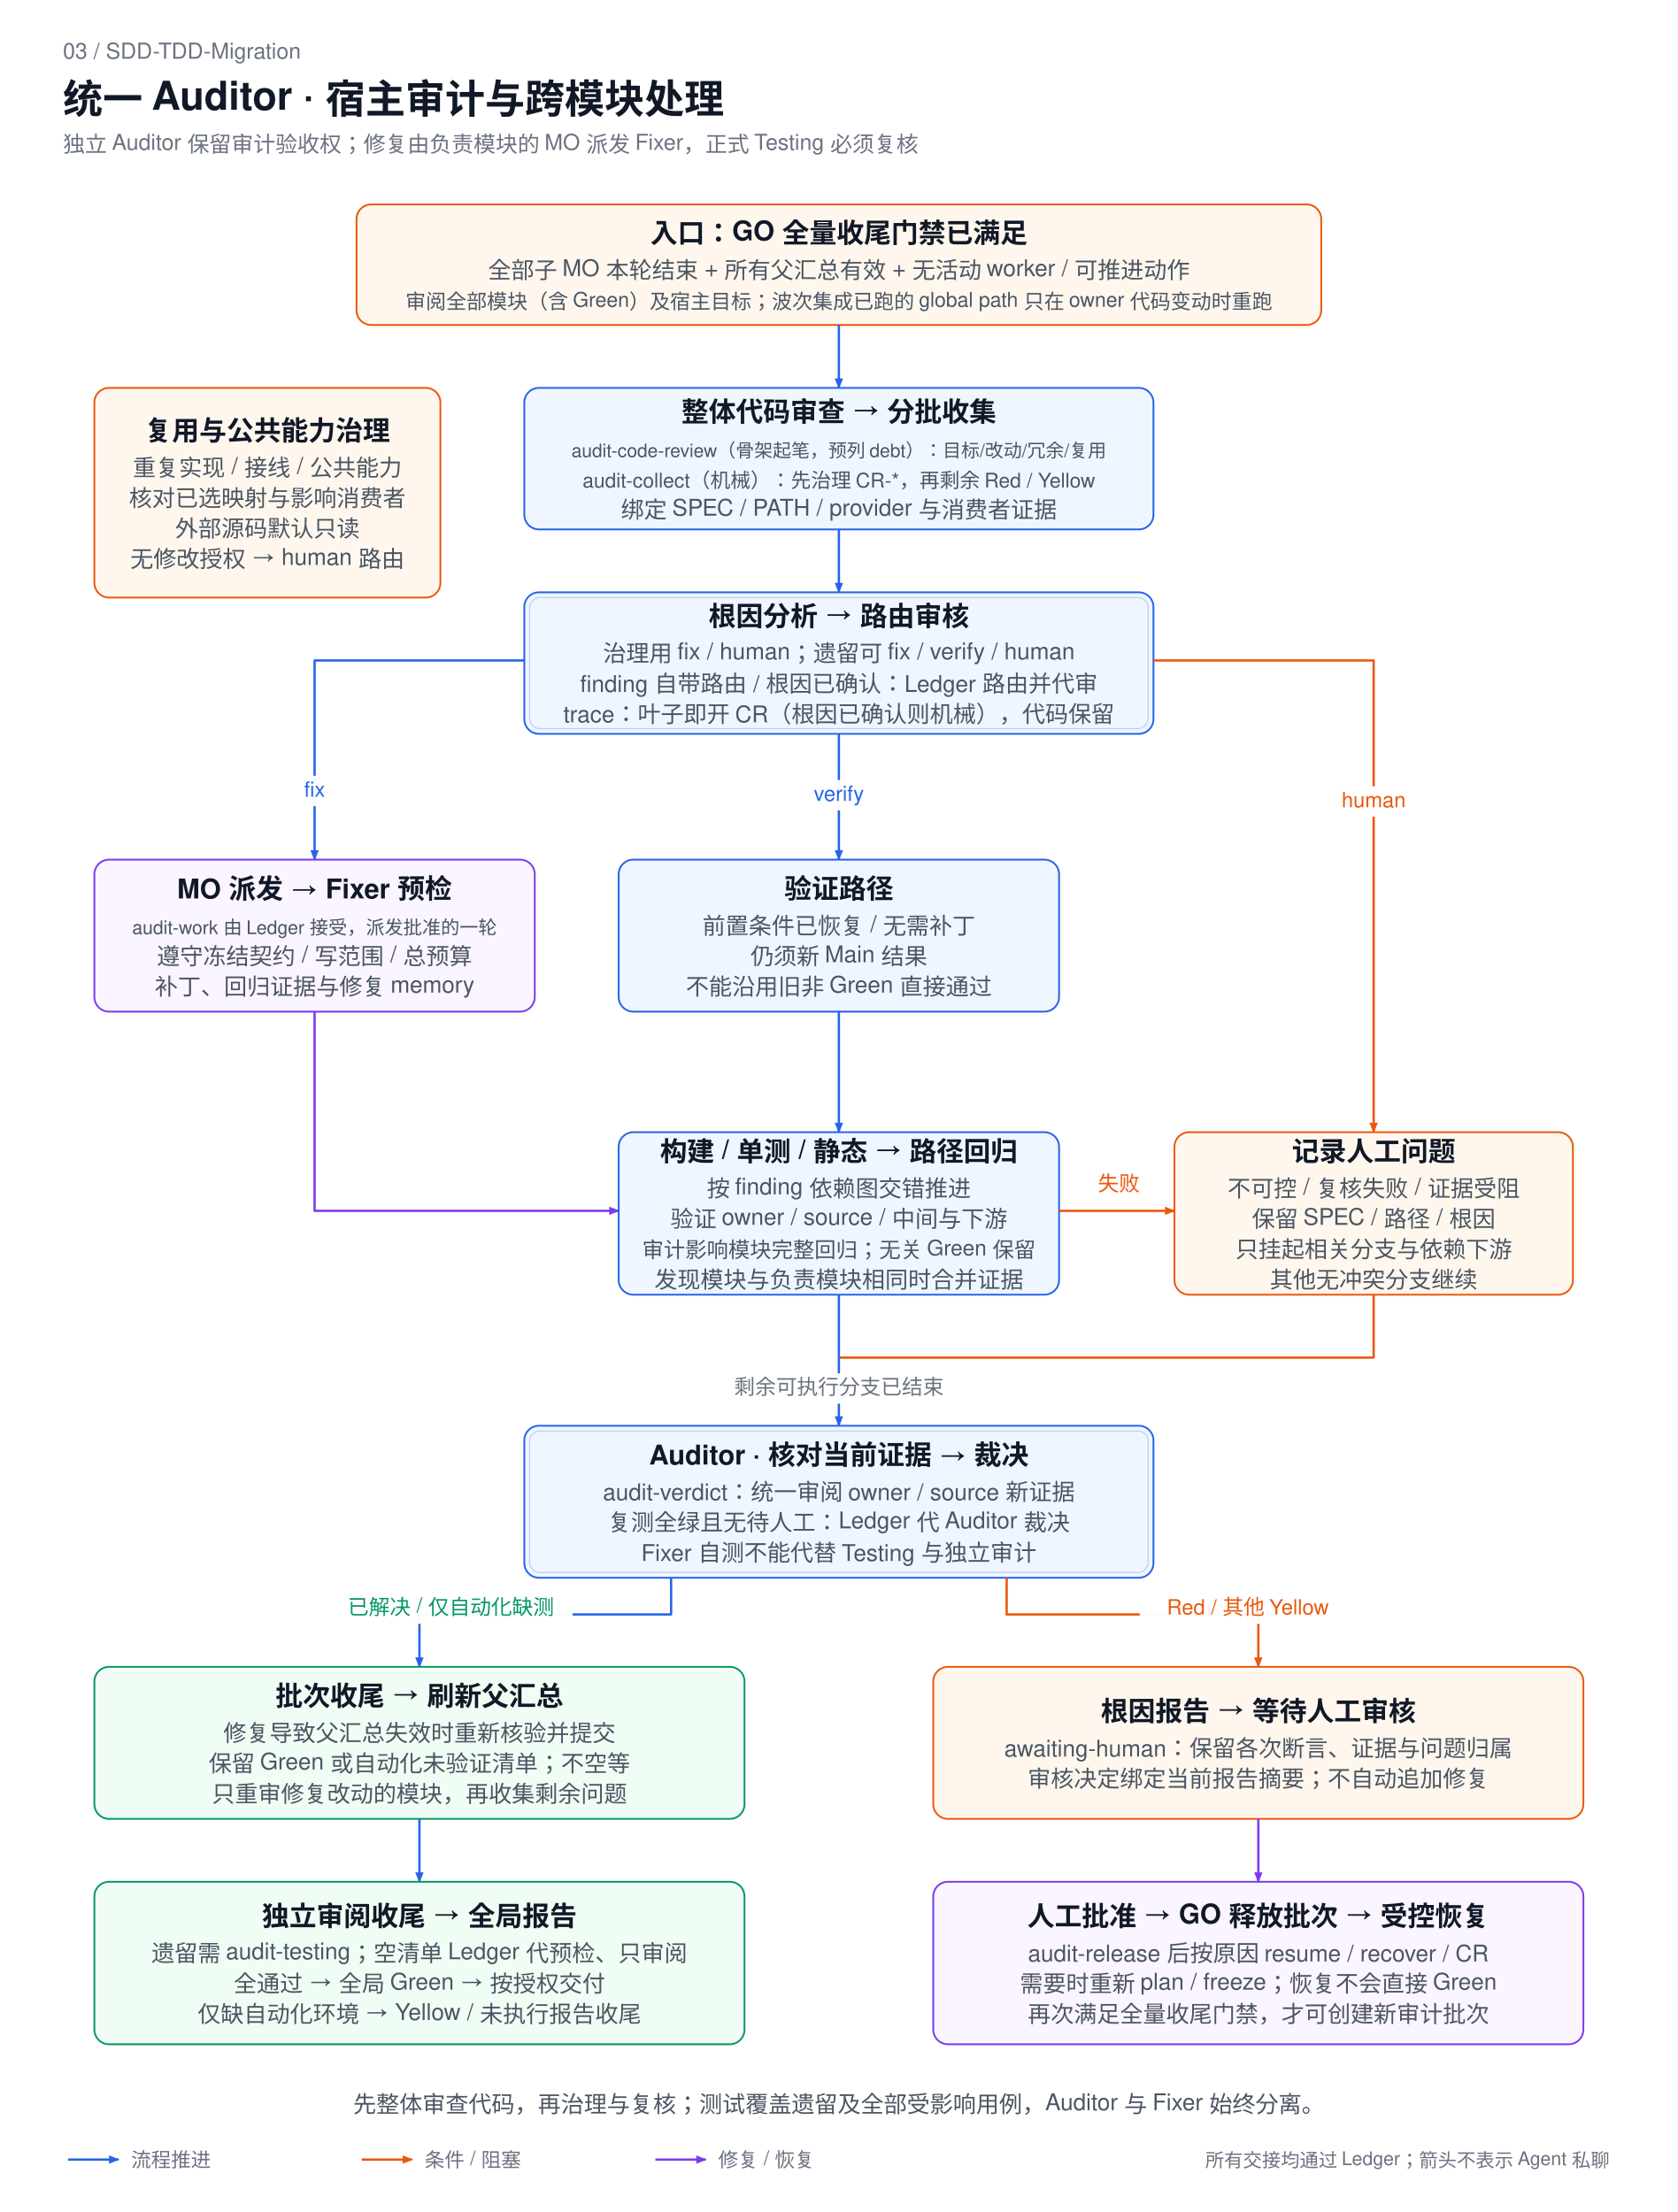
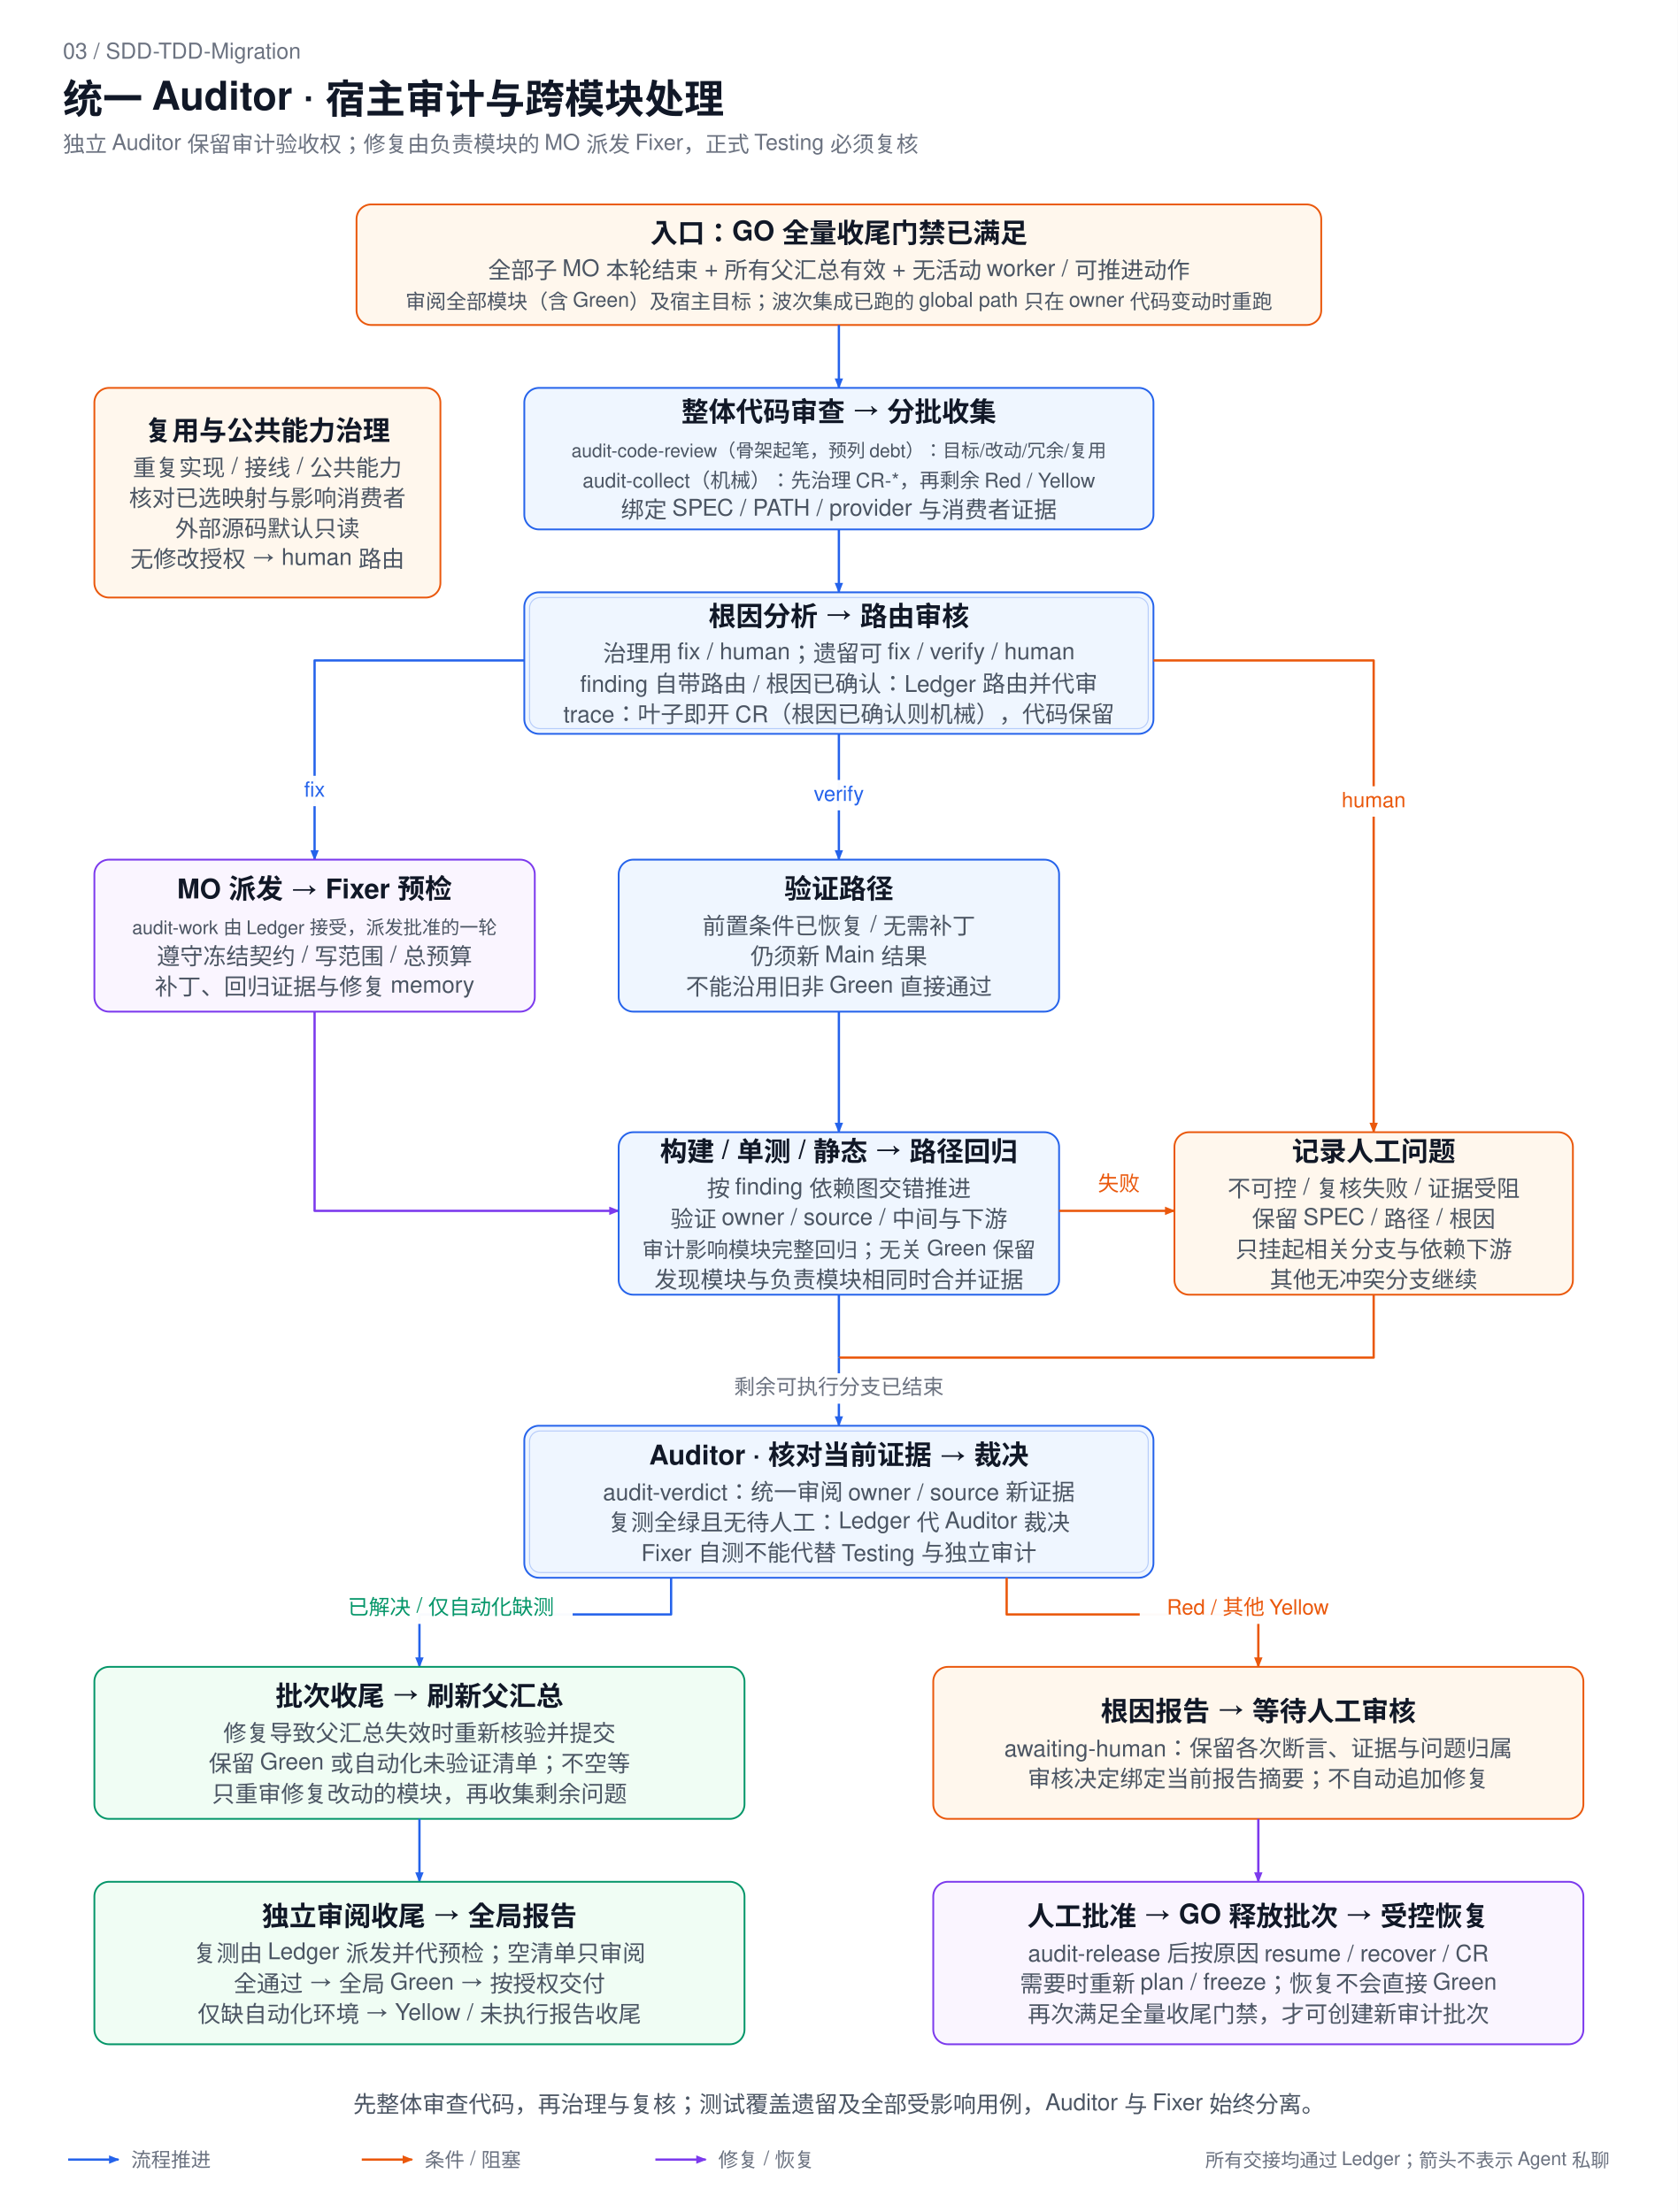
<svg xmlns="http://www.w3.org/2000/svg" width="1600" height="2110" viewBox="0 0 1600 2110" role="img" aria-labelledby="title desc">
  <style>text {font-family: "Helvetica Neue", Helvetica, Arial, "PingFang SC", "Microsoft YaHei", sans-serif;}</style>
  <defs>
    <marker id="arrow-blue" markerWidth="10" markerHeight="8" refX="9" refY="4" orient="auto" markerUnits="userSpaceOnUse">
      <path d="M0,0 L10,4 L0,8 Z" fill="#2563eb" />
    </marker>
    <marker id="arrow-orange" markerWidth="10" markerHeight="8" refX="9" refY="4" orient="auto" markerUnits="userSpaceOnUse">
      <path d="M0,0 L10,4 L0,8 Z" fill="#ea580c" />
    </marker>
    <marker id="arrow-green" markerWidth="10" markerHeight="8" refX="9" refY="4" orient="auto" markerUnits="userSpaceOnUse">
      <path d="M0,0 L10,4 L0,8 Z" fill="#059669" />
    </marker>
    <marker id="arrow-purple" markerWidth="10" markerHeight="8" refX="9" refY="4" orient="auto" markerUnits="userSpaceOnUse">
      <path d="M0,0 L10,4 L0,8 Z" fill="#7c3aed" />
    </marker>
    <marker id="arrow-gray" markerWidth="10" markerHeight="8" refX="9" refY="4" orient="auto" markerUnits="userSpaceOnUse">
      <path d="M0,0 L10,4 L0,8 Z" fill="#6b7280" />
    </marker>
  </defs>
  <rect width="1600" height="2110" fill="white" />
  <text x="60" y="56" font-size="21.00" fill="#6b7280" text-anchor="start" font-weight="400">03  /  SDD-TDD-Migration</text>
  <text x="60" y="108" font-size="38.00" fill="#111827" text-anchor="start" font-weight="700">统一 Auditor · 宿主审计与跨模块处理</text>
  <text x="60" y="145" font-size="21.00" fill="#6b7280" text-anchor="start" font-weight="400">独立 Auditor 保留审计验收权；修复由负责模块的 MO 派发 Fixer，正式 Testing 必须复核</text>
  <rect x="340" y="195" width="920" height="115" rx="14" fill="#fff7ed" stroke="#ea580c" stroke-width="1.7" />
  <text x="800.0" y="231.5" font-size="26.00" fill="#111827" text-anchor="middle" font-weight="650">入口：GO 全量收尾门禁已满足</text>
  <text x="800.0" y="265.5" font-size="22.00" fill="#4b5563" text-anchor="middle" font-weight="400">全部子 MO 本轮结束 + 所有父汇总有效 + 无活动 worker / 可推进动作</text>
  <text x="800.0" y="294.5" font-size="19.42" fill="#4b5563" text-anchor="middle" font-weight="400">审阅全部模块（含 Green）及宿主目标；波次集成已跑的 global path 只在 owner 代码变动时重跑</text>
  <path d="M800,310 L800,370" fill="none" stroke="#2563eb" stroke-width="2.2" stroke-linejoin="round" marker-end="url(#arrow-blue)" />
  <rect x="500" y="370" width="600" height="135" rx="14" fill="#eff6ff" stroke="#2563eb" stroke-width="1.7" />
  <text x="800.0" y="402.0" font-size="26.00" fill="#111827" text-anchor="middle" font-weight="650">整体代码审查 → 分批收集</text>
  <text x="800.0" y="436.0" font-size="17.67" fill="#4b5563" text-anchor="middle" font-weight="400">audit-code-review（骨架起笔，预列 debt）：目标/改动/冗余/复用</text>
  <text x="800.0" y="465.0" font-size="19.21" fill="#4b5563" text-anchor="middle" font-weight="400">audit-collect（机械）：先治理 CR-*，再剩余 Red / Yellow</text>
  <text x="800.0" y="494.0" font-size="22.00" fill="#4b5563" text-anchor="middle" font-weight="400">绑定 SPEC / PATH / provider 与消费者证据</text>
  <path d="M800,505 L800,565" fill="none" stroke="#2563eb" stroke-width="2.2" stroke-linejoin="round" marker-end="url(#arrow-blue)" />
  <rect x="500" y="565" width="600" height="135" rx="14" fill="#eff6ff" stroke="#2563eb" stroke-width="1.7" />
  <rect x="505" y="570" width="590" height="125" rx="10" fill="none" stroke="#2563eb" stroke-opacity="0.28" />
  <text x="800.0" y="597.0" font-size="26.00" fill="#111827" text-anchor="middle" font-weight="650">根因分析 → 路由审核</text>
  <text x="800.0" y="631.0" font-size="22.00" fill="#4b5563" text-anchor="middle" font-weight="400">治理用 fix / human；遗留可 fix / verify / human</text>
  <text x="800.0" y="660.0" font-size="22.00" fill="#4b5563" text-anchor="middle" font-weight="400">finding 自带路由 / 根因已确认：Ledger 路由并代审</text>
  <text x="800.0" y="689.0" font-size="22.00" fill="#4b5563" text-anchor="middle" font-weight="400">trace：叶子即开 CR（根因已确认则机械），代码保留</text>
  <rect x="90" y="370" width="330" height="200" rx="14" fill="#fff7ed" stroke="#ea580c" stroke-width="1.7" />
  <text x="255.0" y="420.0" font-size="26.00" fill="#111827" text-anchor="middle" font-weight="650">复用与公共能力治理</text>
  <text x="255.0" y="454.0" font-size="22.00" fill="#4b5563" text-anchor="middle" font-weight="400">重复实现 / 接线 / 公共能力</text>
  <text x="255.0" y="483.0" font-size="22.00" fill="#4b5563" text-anchor="middle" font-weight="400">核对已选映射与影响消费者</text>
  <text x="255.0" y="512.0" font-size="22.00" fill="#4b5563" text-anchor="middle" font-weight="400">外部源码默认只读</text>
  <text x="255.0" y="541.0" font-size="22.00" fill="#4b5563" text-anchor="middle" font-weight="400">无修改授权 → human 路由</text>
  <path d="M500,630 L300,630 L300,820" fill="none" stroke="#2563eb" stroke-width="2.2" stroke-linejoin="round" marker-end="url(#arrow-blue)" />
  <rect x="273.9" y="740" width="52.2" height="29" rx="4" fill="white" opacity="0.97" />
  <text x="300" y="760" font-size="20.00" fill="#2563eb" text-anchor="middle" font-weight="400">fix</text>
  <path d="M800,700 L800,820" fill="none" stroke="#2563eb" stroke-width="2.2" stroke-linejoin="round" marker-end="url(#arrow-blue)" />
  <rect x="756.8" y="744" width="86.4" height="29" rx="4" fill="white" opacity="0.97" />
  <text x="800" y="764" font-size="20.00" fill="#2563eb" text-anchor="middle" font-weight="400">verify</text>
  <path d="M1100,630 L1310,630 L1310,1080" fill="none" stroke="#ea580c" stroke-width="2.2" stroke-linejoin="round" marker-end="url(#arrow-orange)" />
  <rect x="1272.5" y="750" width="75.0" height="29" rx="4" fill="white" opacity="0.97" />
  <text x="1310" y="770" font-size="20.00" fill="#ea580c" text-anchor="middle" font-weight="400">human</text>
  <rect x="90" y="820" width="420" height="145" rx="14" fill="#faf5ff" stroke="#7c3aed" stroke-width="1.7" />
  <text x="300.0" y="857.0" font-size="26.00" fill="#111827" text-anchor="middle" font-weight="650">MO 派发 → Fixer 预检</text>
  <text x="300.0" y="891.0" font-size="17.87" fill="#4b5563" text-anchor="middle" font-weight="400">audit-work 由 Ledger 接受，派发批准的一轮</text>
  <text x="300.0" y="920.0" font-size="22.00" fill="#4b5563" text-anchor="middle" font-weight="400">遵守冻结契约 / 写范围 / 总预算</text>
  <text x="300.0" y="949.0" font-size="22.00" fill="#4b5563" text-anchor="middle" font-weight="400">补丁、回归证据与修复 memory</text>
  <rect x="590" y="820" width="420" height="145" rx="14" fill="#eff6ff" stroke="#2563eb" stroke-width="1.7" />
  <text x="800.0" y="857.0" font-size="26.00" fill="#111827" text-anchor="middle" font-weight="650">验证路径</text>
  <text x="800.0" y="891.0" font-size="22.00" fill="#4b5563" text-anchor="middle" font-weight="400">前置条件已恢复 / 无需补丁</text>
  <text x="800.0" y="920.0" font-size="22.00" fill="#4b5563" text-anchor="middle" font-weight="400">仍须新 Main 结果</text>
  <text x="800.0" y="949.0" font-size="22.00" fill="#4b5563" text-anchor="middle" font-weight="400">不能沿用旧非 Green 直接通过</text>
  <path d="M300,965 L300,1155 L590,1155" fill="none" stroke="#7c3aed" stroke-width="2.2" stroke-linejoin="round" marker-end="url(#arrow-purple)" />
  <path d="M800,965 L800,1080" fill="none" stroke="#2563eb" stroke-width="2.2" stroke-linejoin="round" marker-end="url(#arrow-blue)" />
  <rect x="590" y="1080" width="420" height="155" rx="14" fill="#eff6ff" stroke="#2563eb" stroke-width="1.7" />
  <text x="800.0" y="1107.5" font-size="25.78" fill="#111827" text-anchor="middle" font-weight="650">构建 / 单测 / 静态 → 路径回归</text>
  <text x="800.0" y="1141.5" font-size="22.00" fill="#4b5563" text-anchor="middle" font-weight="400">按 finding 依赖图交错推进</text>
  <text x="800.0" y="1170.5" font-size="22.00" fill="#4b5563" text-anchor="middle" font-weight="400">验证 owner / source / 中间与下游</text>
  <text x="800.0" y="1199.5" font-size="20.54" fill="#4b5563" text-anchor="middle" font-weight="400">审计影响模块完整回归；无关 Green 保留</text>
  <text x="800.0" y="1228.5" font-size="22.00" fill="#4b5563" text-anchor="middle" font-weight="400">发现模块与负责模块相同时合并证据</text>
  <path d="M1010,1155 L1120,1155" fill="none" stroke="#ea580c" stroke-width="2.2" stroke-linejoin="round" marker-end="url(#arrow-orange)" />
  <rect x="1038.0" y="1116" width="58" height="29" rx="4" fill="white" opacity="0.97" />
  <text x="1067" y="1136" font-size="20.00" fill="#ea580c" text-anchor="middle" font-weight="400">失败</text>
  <rect x="1120" y="1080" width="380" height="155" rx="14" fill="#fff7ed" stroke="#ea580c" stroke-width="1.7" />
  <text x="1310.0" y="1107.5" font-size="26.00" fill="#111827" text-anchor="middle" font-weight="650">记录人工问题</text>
  <text x="1310.0" y="1141.5" font-size="22.00" fill="#4b5563" text-anchor="middle" font-weight="400">不可控 / 复核失败 / 证据受阻</text>
  <text x="1310.0" y="1170.5" font-size="22.00" fill="#4b5563" text-anchor="middle" font-weight="400">保留 SPEC / 路径 / 根因</text>
  <text x="1310.0" y="1199.5" font-size="22.00" fill="#4b5563" text-anchor="middle" font-weight="400">只挂起相关分支与依赖下游</text>
  <text x="1310.0" y="1228.5" font-size="22.00" fill="#4b5563" text-anchor="middle" font-weight="400">其他无冲突分支继续</text>
  <path d="M800,1235 L800,1295" fill="none" stroke="#2563eb" stroke-width="2.2" stroke-linejoin="round" />
  <path d="M1310,1235 L1310,1295 L800,1295" fill="none" stroke="#ea580c" stroke-width="2.2" stroke-linejoin="round" />
  <path d="M800,1295 L800,1360" fill="none" stroke="#2563eb" stroke-width="2.2" stroke-linejoin="round" marker-end="url(#arrow-blue)" />
  <rect x="691.0" y="1310" width="218" height="29" rx="4" fill="white" opacity="0.97" />
  <text x="800" y="1330" font-size="20.00" fill="#6b7280" text-anchor="middle" font-weight="400">剩余可执行分支已结束</text>
  <rect x="500" y="1360" width="600" height="145" rx="14" fill="#eff6ff" stroke="#2563eb" stroke-width="1.7" />
  <rect x="505" y="1365" width="590" height="135" rx="10" fill="none" stroke="#2563eb" stroke-opacity="0.28" />
  <text x="800.0" y="1397.0" font-size="26.00" fill="#111827" text-anchor="middle" font-weight="650">Auditor · 核对当前证据 → 裁决</text>
  <text x="800.0" y="1431.0" font-size="22.00" fill="#4b5563" text-anchor="middle" font-weight="400">audit-verdict：统一审阅 owner / source 新证据</text>
  <text x="800.0" y="1460.0" font-size="22.00" fill="#4b5563" text-anchor="middle" font-weight="400">复测全绿且无待人工：Ledger 代 Auditor 裁决</text>
  <text x="800.0" y="1489.0" font-size="22.00" fill="#4b5563" text-anchor="middle" font-weight="400">Fixer 自测不能代替 Testing 与独立审计</text>
  <path d="M640,1505 L640,1540 L400,1540 L400,1590" fill="none" stroke="#2563eb" stroke-width="2.2" stroke-linejoin="round" marker-end="url(#arrow-blue)" />
  <rect x="313.9" y="1520" width="232.2" height="29" rx="4" fill="white" opacity="0.97" />
  <text x="430" y="1540" font-size="20.00" fill="#059669" text-anchor="middle" font-weight="400">已解决 / 仅自动化缺测</text>
  <path d="M960,1505 L960,1540 L1200,1540 L1200,1590" fill="none" stroke="#ea580c" stroke-width="2.2" stroke-linejoin="round" marker-end="url(#arrow-orange)" />
  <rect x="1086.9" y="1520" width="206.2" height="29" rx="4" fill="white" opacity="0.97" />
  <text x="1190" y="1540" font-size="20.00" fill="#ea580c" text-anchor="middle" font-weight="400">Red / 其他 Yellow</text>
  <rect x="90" y="1590" width="620" height="145" rx="14" fill="#f0fdf4" stroke="#059669" stroke-width="1.7" />
  <text x="400.0" y="1627.0" font-size="26.00" fill="#111827" text-anchor="middle" font-weight="650">批次收尾 → 刷新父汇总</text>
  <text x="400.0" y="1661.0" font-size="22.00" fill="#4b5563" text-anchor="middle" font-weight="400">修复导致父汇总失效时重新核验并提交</text>
  <text x="400.0" y="1690.0" font-size="22.00" fill="#4b5563" text-anchor="middle" font-weight="400">保留 Green 或自动化未验证清单；不空等</text>
  <text x="400.0" y="1719.0" font-size="22.00" fill="#4b5563" text-anchor="middle" font-weight="400">只重审修复改动的模块，再收集剩余问题</text>
  <rect x="890" y="1590" width="620" height="145" rx="14" fill="#fff7ed" stroke="#ea580c" stroke-width="1.7" />
  <text x="1200.0" y="1641.5" font-size="26.00" fill="#111827" text-anchor="middle" font-weight="650">根因报告 → 等待人工审核</text>
  <text x="1200.0" y="1675.5" font-size="22.00" fill="#4b5563" text-anchor="middle" font-weight="400">awaiting-human：保留各次断言、证据与问题归属</text>
  <text x="1200.0" y="1704.5" font-size="22.00" fill="#4b5563" text-anchor="middle" font-weight="400">审核决定绑定当前报告摘要；不自动追加修复</text>
  <path d="M400,1735 L400,1795" fill="none" stroke="#2563eb" stroke-width="2.2" stroke-linejoin="round" marker-end="url(#arrow-blue)" />
  <rect x="90" y="1795" width="620" height="155" rx="14" fill="#f0fdf4" stroke="#059669" stroke-width="1.7" />
  <text x="400.0" y="1837.0" font-size="26.00" fill="#111827" text-anchor="middle" font-weight="650">独立审阅收尾 → 全局报告</text>
-   <text x="400.0" y="1871.0" font-size="22.00" fill="#4b5563" text-anchor="middle" font-weight="400">遗留需 audit-testing；空清单 Ledger 代预检、只审阅</text>
+   <text x="400.0" y="1871.0" font-size="22.00" fill="#4b5563" text-anchor="middle" font-weight="400">复测由 Ledger 派发并代预检；空清单只审阅</text>
  <text x="400.0" y="1900.0" font-size="22.00" fill="#4b5563" text-anchor="middle" font-weight="400">全通过 → 全局 Green → 按授权交付</text>
  <text x="400.0" y="1929.0" font-size="22.00" fill="#4b5563" text-anchor="middle" font-weight="400">仅缺自动化环境 → Yellow / 未执行报告收尾</text>
  <path d="M1200,1735 L1200,1795" fill="none" stroke="#7c3aed" stroke-width="2.2" stroke-linejoin="round" marker-end="url(#arrow-purple)" />
  <rect x="890" y="1795" width="620" height="155" rx="14" fill="#faf5ff" stroke="#7c3aed" stroke-width="1.7" />
  <text x="1200.0" y="1837.0" font-size="26.00" fill="#111827" text-anchor="middle" font-weight="650">人工批准 → GO 释放批次 → 受控恢复</text>
  <text x="1200.0" y="1871.0" font-size="22.00" fill="#4b5563" text-anchor="middle" font-weight="400">audit-release 后按原因 resume / recover / CR</text>
  <text x="1200.0" y="1900.0" font-size="22.00" fill="#4b5563" text-anchor="middle" font-weight="400">需要时重新 plan / freeze；恢复不会直接 Green</text>
  <text x="1200.0" y="1929.0" font-size="22.00" fill="#4b5563" text-anchor="middle" font-weight="400">再次满足全量收尾门禁，才可创建新审计批次</text>
  <text x="800" y="2015" font-size="22.00" fill="#4b5563" text-anchor="middle" font-weight="400">先整体审查代码，再治理与复核；测试覆盖遗留及全部受影响用例，Auditor 与 Fixer 始终分离。</text>
  <path d="M65,2060 L113,2060" fill="none" stroke="#2563eb" stroke-width="2.2" stroke-linejoin="round" marker-end="url(#arrow-blue)" />
  <text x="125" y="2067" font-size="19.00" fill="#6b7280" text-anchor="start" font-weight="400">流程推进</text>
  <path d="M345,2060 L393,2060" fill="none" stroke="#ea580c" stroke-width="2.2" stroke-linejoin="round" marker-end="url(#arrow-orange)" />
  <text x="405" y="2067" font-size="19.00" fill="#6b7280" text-anchor="start" font-weight="400">条件 / 阻塞</text>
  <path d="M625,2060 L673,2060" fill="none" stroke="#7c3aed" stroke-width="2.2" stroke-linejoin="round" marker-end="url(#arrow-purple)" />
  <text x="685" y="2067" font-size="19.00" fill="#6b7280" text-anchor="start" font-weight="400">修复 / 恢复</text>
  <text x="1535" y="2067" font-size="18.00" fill="#6b7280" text-anchor="end" font-weight="400">所有交接均通过 Ledger；箭头不表示 Agent 私聊</text>
</svg>
